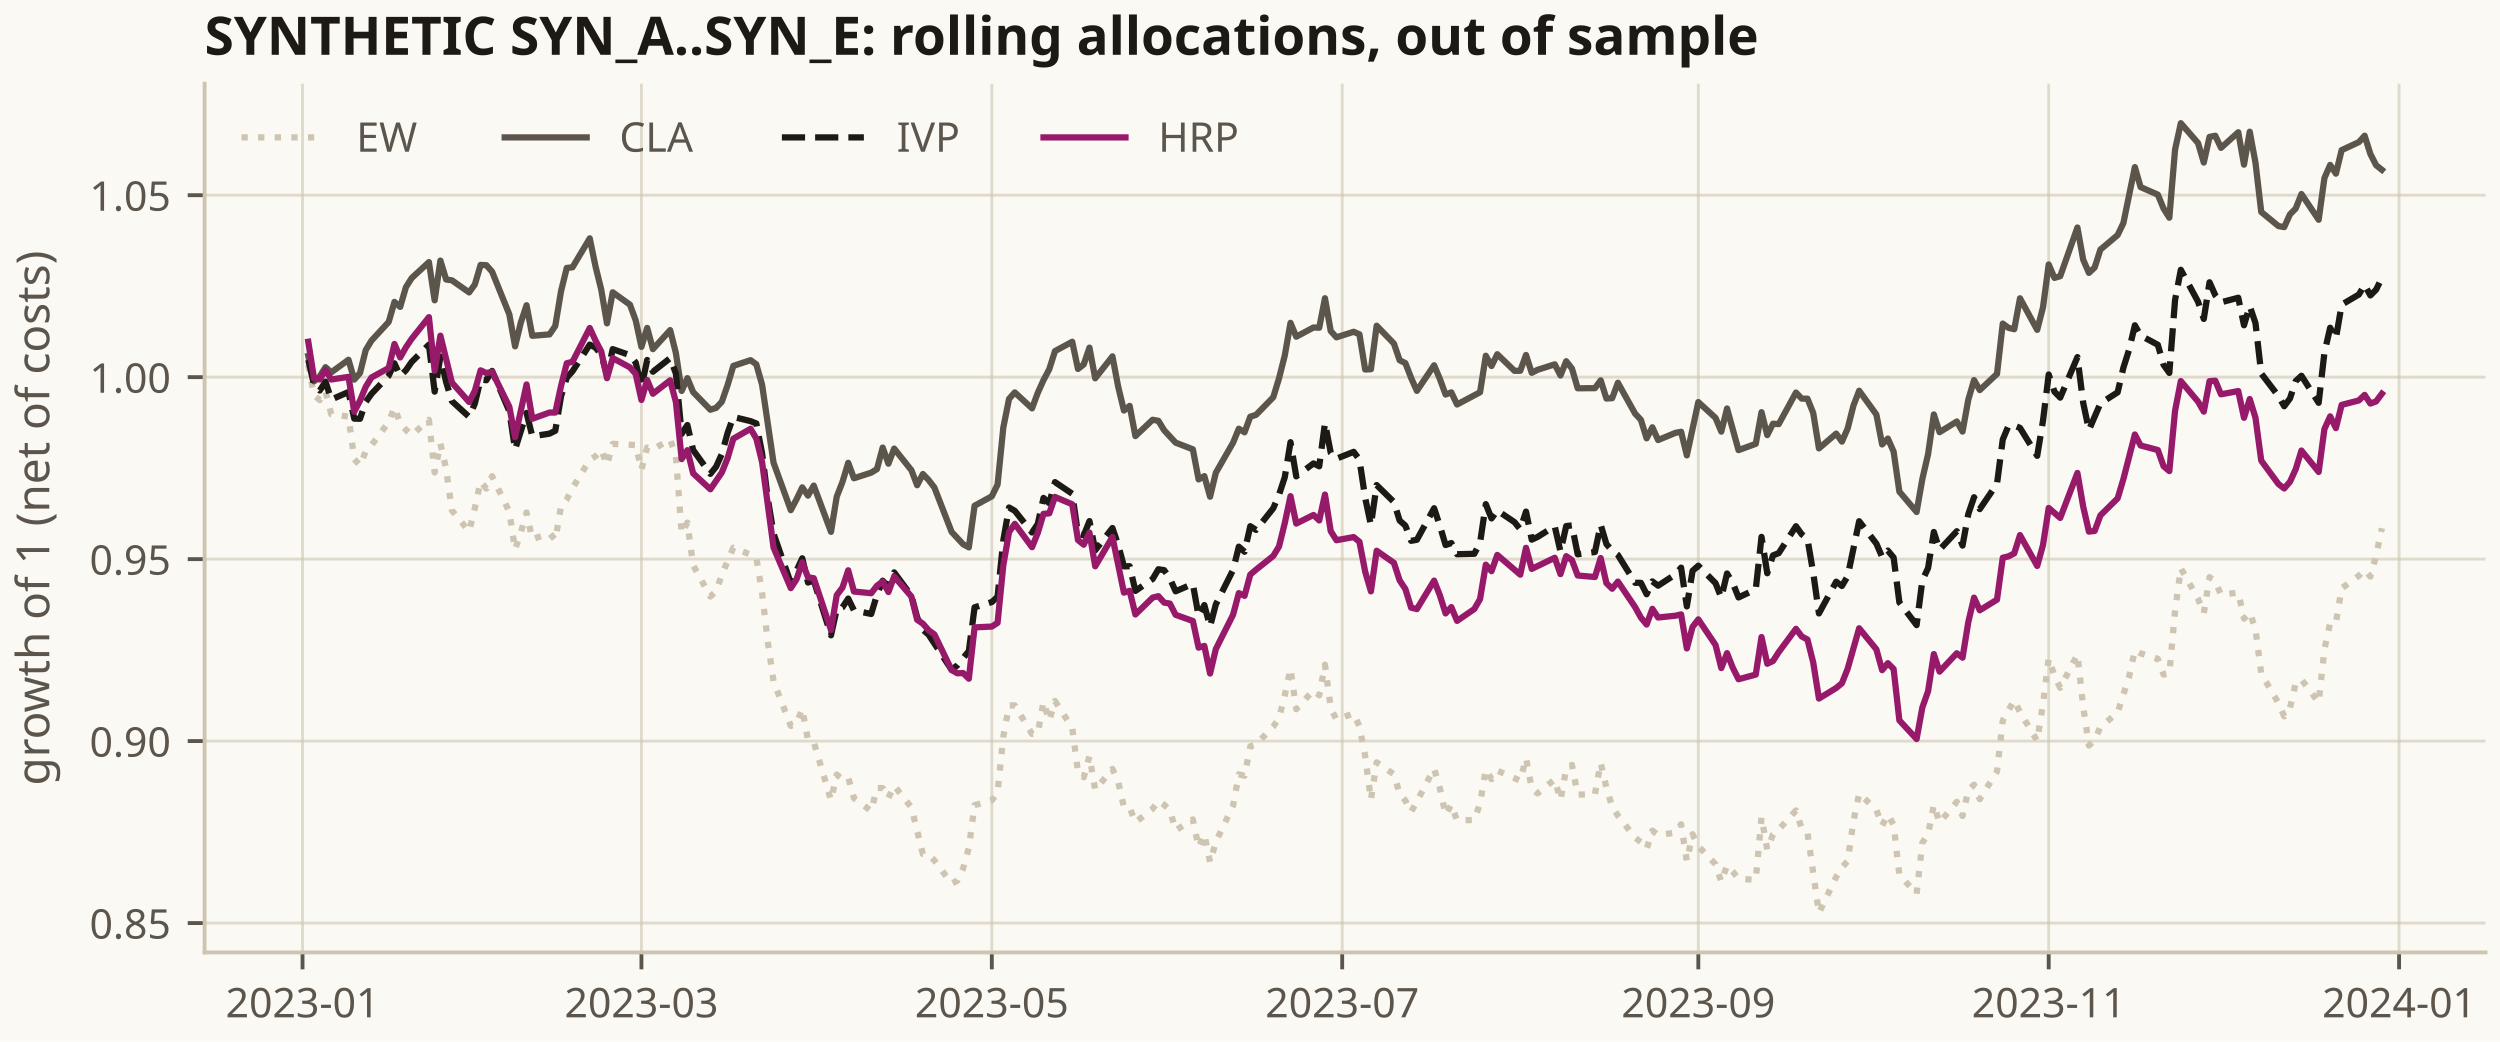
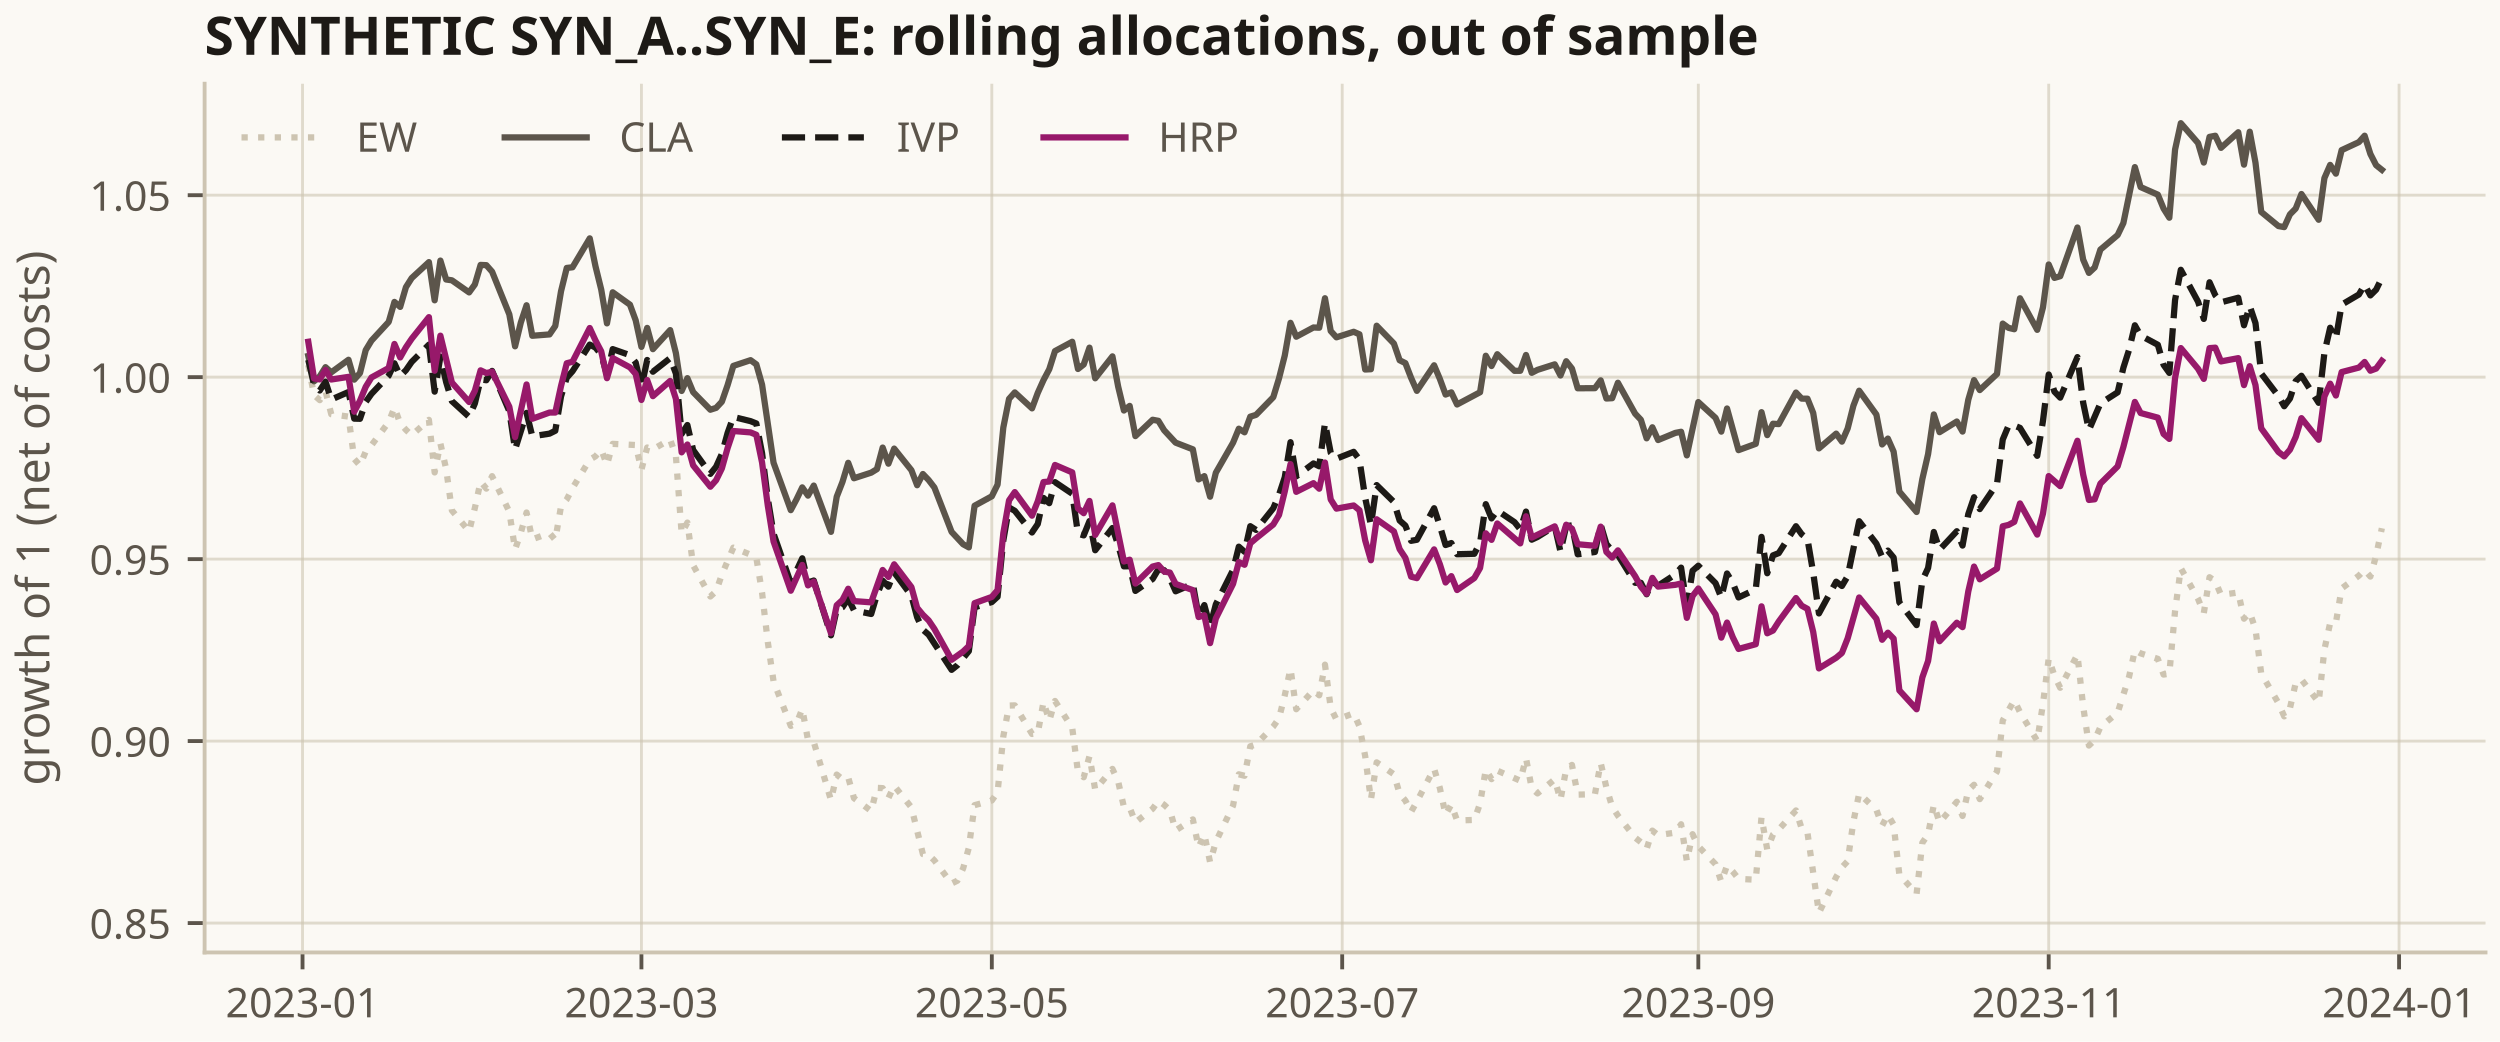
<svg xmlns="http://www.w3.org/2000/svg" xmlns:xlink="http://www.w3.org/1999/xlink" width="518.4pt" height="216pt" viewBox="0 0 518.4 216" version="1.1">
  <defs>
    <style type="text/css">*{stroke-linejoin: round; stroke-linecap: butt}</style>
  </defs>
  <g id="figure_1">
    <g id="patch_1">
      <path d="M 0 216  L 518.4 216  L 518.4 0  L 0 0  z " style="fill: #fbf9f4" />
    </g>
    <g id="axes_1">
      <g id="patch_2">
        <path d="M 42.427 197.5  L 515.4 197.5  L 515.4 17.359  L 42.427 17.359  z " style="fill: #fbf9f4" />
      </g>
      <g id="matplotlib.axis_1">
        <g id="xtick_1">
          <g id="line2d_1">
            <path d="M 62.734 197.5  L 62.734 17.359  " clip-path="url(#pe47662613d)" style="fill: none; stroke: #cdc4b1; stroke-opacity: 0.6; stroke-width: 0.6; stroke-linecap: square" />
          </g>
          <g id="line2d_2">
            <defs>
              <path id="m2e5a6feaff" d="M 0 0  L 0 3.5  " style="stroke: #5c554b; stroke-width: 0.8" />
            </defs>
            <g>
              <use xlink:href="#m2e5a6feaff" x="62.734" y="197.5" style="fill: #5c554b; stroke: #5c554b; stroke-width: 0.8" />
            </g>
          </g>
          <g id="text_1">
            <text style="font-size: 8.5px; font-family: 'IBM Plex Sans', system-ui, sans-serif; text-anchor: middle; fill: #5c554b" x="62.734" y="210.958" transform="rotate(-0 62.73447 210.9578)">2023-01</text>
          </g>
        </g>
        <g id="xtick_2">
          <g id="line2d_3">
            <path d="M 133.007 197.5  L 133.007 17.359  " clip-path="url(#pe47662613d)" style="fill: none; stroke: #cdc4b1; stroke-opacity: 0.6; stroke-width: 0.6; stroke-linecap: square" />
          </g>
          <g id="line2d_4">
            <g>
              <use xlink:href="#m2e5a6feaff" x="133.007" y="197.5" style="fill: #5c554b; stroke: #5c554b; stroke-width: 0.8" />
            </g>
          </g>
          <g id="text_2">
            <text style="font-size: 8.5px; font-family: 'IBM Plex Sans', system-ui, sans-serif; text-anchor: middle; fill: #5c554b" x="133.007" y="210.958" transform="rotate(-0 133.0075 210.9578)">2023-03</text>
          </g>
        </g>
        <g id="xtick_3">
          <g id="line2d_5">
            <path d="M 205.663 197.5  L 205.663 17.359  " clip-path="url(#pe47662613d)" style="fill: none; stroke: #cdc4b1; stroke-opacity: 0.6; stroke-width: 0.6; stroke-linecap: square" />
          </g>
          <g id="line2d_6">
            <g>
              <use xlink:href="#m2e5a6feaff" x="205.663" y="197.5" style="fill: #5c554b; stroke: #5c554b; stroke-width: 0.8" />
            </g>
          </g>
          <g id="text_3">
            <text style="font-size: 8.5px; font-family: 'IBM Plex Sans', system-ui, sans-serif; text-anchor: middle; fill: #5c554b" x="205.663" y="210.958" transform="rotate(-0 205.6626 210.9578)">2023-05</text>
          </g>
        </g>
        <g id="xtick_4">
          <g id="line2d_7">
            <path d="M 278.318 197.5  L 278.318 17.359  " clip-path="url(#pe47662613d)" style="fill: none; stroke: #cdc4b1; stroke-opacity: 0.6; stroke-width: 0.6; stroke-linecap: square" />
          </g>
          <g id="line2d_8">
            <g>
              <use xlink:href="#m2e5a6feaff" x="278.318" y="197.5" style="fill: #5c554b; stroke: #5c554b; stroke-width: 0.8" />
            </g>
          </g>
          <g id="text_4">
            <text style="font-size: 8.5px; font-family: 'IBM Plex Sans', system-ui, sans-serif; text-anchor: middle; fill: #5c554b" x="278.318" y="210.958" transform="rotate(-0 278.3177 210.9578)">2023-07</text>
          </g>
        </g>
        <g id="xtick_5">
          <g id="line2d_9">
            <path d="M 352.164 197.5  L 352.164 17.359  " clip-path="url(#pe47662613d)" style="fill: none; stroke: #cdc4b1; stroke-opacity: 0.6; stroke-width: 0.6; stroke-linecap: square" />
          </g>
          <g id="line2d_10">
            <g>
              <use xlink:href="#m2e5a6feaff" x="352.164" y="197.5" style="fill: #5c554b; stroke: #5c554b; stroke-width: 0.8" />
            </g>
          </g>
          <g id="text_5">
            <text style="font-size: 8.5px; font-family: 'IBM Plex Sans', system-ui, sans-serif; text-anchor: middle; fill: #5c554b" x="352.164" y="210.958" transform="rotate(-0 352.1639 210.9578)">2023-09</text>
          </g>
        </g>
        <g id="xtick_6">
          <g id="line2d_11">
            <path d="M 424.819 197.5  L 424.819 17.359  " clip-path="url(#pe47662613d)" style="fill: none; stroke: #cdc4b1; stroke-opacity: 0.6; stroke-width: 0.6; stroke-linecap: square" />
          </g>
          <g id="line2d_12">
            <g>
              <use xlink:href="#m2e5a6feaff" x="424.819" y="197.5" style="fill: #5c554b; stroke: #5c554b; stroke-width: 0.8" />
            </g>
          </g>
          <g id="text_6">
            <text style="font-size: 8.5px; font-family: 'IBM Plex Sans', system-ui, sans-serif; text-anchor: middle; fill: #5c554b" x="424.819" y="210.958" transform="rotate(-0 424.8191 210.9578)">2023-11</text>
          </g>
        </g>
        <g id="xtick_7">
          <g id="line2d_13">
            <path d="M 497.474 197.5  L 497.474 17.359  " clip-path="url(#pe47662613d)" style="fill: none; stroke: #cdc4b1; stroke-opacity: 0.6; stroke-width: 0.6; stroke-linecap: square" />
          </g>
          <g id="line2d_14">
            <g>
              <use xlink:href="#m2e5a6feaff" x="497.474" y="197.5" style="fill: #5c554b; stroke: #5c554b; stroke-width: 0.8" />
            </g>
          </g>
          <g id="text_7">
            <text style="font-size: 8.5px; font-family: 'IBM Plex Sans', system-ui, sans-serif; text-anchor: middle; fill: #5c554b" x="497.474" y="210.958" transform="rotate(-0 497.4742 210.9578)">2024-01</text>
          </g>
        </g>
      </g>
      <g id="matplotlib.axis_2">
        <g id="ytick_1">
          <g id="line2d_15">
            <path d="M 42.427 191.406  L 515.4 191.406  " clip-path="url(#pe47662613d)" style="fill: none; stroke: #cdc4b1; stroke-opacity: 0.6; stroke-width: 0.6; stroke-linecap: square" />
          </g>
          <g id="line2d_16">
            <defs>
              <path id="md8b674b3bc" d="M 0 0  L -3.5 0  " style="stroke: #5c554b; stroke-width: 0.8" />
            </defs>
            <g>
              <use xlink:href="#md8b674b3bc" x="42.427" y="191.406" style="fill: #5c554b; stroke: #5c554b; stroke-width: 0.8" />
            </g>
          </g>
          <g id="text_8">
            <text style="font-size: 8.5px; font-family: 'IBM Plex Sans', system-ui, sans-serif; text-anchor: end; fill: #5c554b" x="35.427" y="194.635" transform="rotate(-0 35.42676 194.6353)">0.85</text>
          </g>
        </g>
        <g id="ytick_2">
          <g id="line2d_17">
            <path d="M 42.427 153.673  L 515.4 153.673  " clip-path="url(#pe47662613d)" style="fill: none; stroke: #cdc4b1; stroke-opacity: 0.6; stroke-width: 0.6; stroke-linecap: square" />
          </g>
          <g id="line2d_18">
            <g>
              <use xlink:href="#md8b674b3bc" x="42.427" y="153.673" style="fill: #5c554b; stroke: #5c554b; stroke-width: 0.8" />
            </g>
          </g>
          <g id="text_9">
            <text style="font-size: 8.5px; font-family: 'IBM Plex Sans', system-ui, sans-serif; text-anchor: end; fill: #5c554b" x="35.427" y="156.902" transform="rotate(-0 35.42676 156.9016)">0.90</text>
          </g>
        </g>
        <g id="ytick_3">
          <g id="line2d_19">
            <path d="M 42.427 115.939  L 515.4 115.939  " clip-path="url(#pe47662613d)" style="fill: none; stroke: #cdc4b1; stroke-opacity: 0.6; stroke-width: 0.6; stroke-linecap: square" />
          </g>
          <g id="line2d_20">
            <g>
              <use xlink:href="#md8b674b3bc" x="42.427" y="115.939" style="fill: #5c554b; stroke: #5c554b; stroke-width: 0.8" />
            </g>
          </g>
          <g id="text_10">
            <text style="font-size: 8.5px; font-family: 'IBM Plex Sans', system-ui, sans-serif; text-anchor: end; fill: #5c554b" x="35.427" y="119.168" transform="rotate(-0 35.42676 119.1678)">0.95</text>
          </g>
        </g>
        <g id="ytick_4">
          <g id="line2d_21">
            <path d="M 42.427 78.205  L 515.4 78.205  " clip-path="url(#pe47662613d)" style="fill: none; stroke: #cdc4b1; stroke-opacity: 0.6; stroke-width: 0.6; stroke-linecap: square" />
          </g>
          <g id="line2d_22">
            <g>
              <use xlink:href="#md8b674b3bc" x="42.427" y="78.205" style="fill: #5c554b; stroke: #5c554b; stroke-width: 0.8" />
            </g>
          </g>
          <g id="text_11">
            <text style="font-size: 8.5px; font-family: 'IBM Plex Sans', system-ui, sans-serif; text-anchor: end; fill: #5c554b" x="35.427" y="81.434" transform="rotate(-0 35.42676 81.43397)">1.00</text>
          </g>
        </g>
        <g id="ytick_5">
          <g id="line2d_23">
            <path d="M 42.427 40.471  L 515.4 40.471  " clip-path="url(#pe47662613d)" style="fill: none; stroke: #cdc4b1; stroke-opacity: 0.6; stroke-width: 0.6; stroke-linecap: square" />
          </g>
          <g id="line2d_24">
            <g>
              <use xlink:href="#md8b674b3bc" x="42.427" y="40.471" style="fill: #5c554b; stroke: #5c554b; stroke-width: 0.8" />
            </g>
          </g>
          <g id="text_12">
            <text style="font-size: 8.5px; font-family: 'IBM Plex Sans', system-ui, sans-serif; text-anchor: end; fill: #5c554b" x="35.427" y="43.7" transform="rotate(-0 35.42676 43.70018)">1.05</text>
          </g>
        </g>
        <g id="text_13">
          <text style="font-size: 9.5px; font-family: 'IBM Plex Sans', system-ui, sans-serif; text-anchor: middle; fill: #5c554b" x="10.219" y="107.429" transform="rotate(-90 10.21876 107.4291)">growth of 1 (net of costs)</text>
        </g>
      </g>
      <g id="line2d_25">
        <path d="M 63.926 75.695  L 65.117 81.916  L 66.308 82.972  L 67.499 81.125  L 68.69 85.891  L 72.263 86.386  L 73.454 95.165  L 74.645 96.534  L 75.836 93.606  L 77.027 92.327  L 80.6 87.527  L 81.792 84.475  L 82.983 87.785  L 84.174 89.13  L 85.365 90.249  L 88.938 87.062  L 90.129 97.966  L 91.32 91.973  L 92.511 97.229  L 93.702 105.842  L 97.275 110.188  L 98.466 105.336  L 99.658 99.851  L 100.849 101.318  L 102.04 98.737  L 105.613 106.105  L 106.804 113.948  L 107.995 110.464  L 109.186 106.272  L 110.377 111.823  L 113.95 110.546  L 115.141 111.962  L 116.333 104.984  L 117.524 103.551  L 118.715 101.214  L 122.288 95.317  L 123.479 94.617  L 124.67 93.239  L 125.861 96.392  L 127.052 92.039  L 131.816 92.282  L 133.007 97.401  L 134.199 92.799  L 135.39 93.18  L 138.963 91.122  L 140.154 94.574  L 141.345 110.59  L 142.536 108.364  L 143.727 117.214  L 147.3 123.689  L 148.491 122.607  L 149.682 119.144  L 152.065 113.564  L 155.638 115.019  L 156.829 115.642  L 158.02 122.878  L 159.211 133.129  L 160.402 141.286  L 163.975 150.518  L 165.166 150.021  L 166.357 146.976  L 167.548 153.472  L 168.739 153.852  L 172.313 165.922  L 173.504 160.617  L 174.695 161.586  L 175.886 161.204  L 177.077 165.502  L 180.65 168.176  L 181.841 163.371  L 183.032 163.427  L 184.223 165.484  L 185.414 162.922  L 188.988 167.417  L 191.37 177.103  L 192.561 177.257  L 193.752 178.423  L 197.325 183.211  L 198.516 182.623  L 199.707 180.095  L 200.898 175.786  L 202.089 166.958  L 205.663 165.986  L 206.854 164.28  L 208.045 152.715  L 209.236 146.306  L 210.427 146.267  L 214 152.196  L 215.191 152.047  L 216.382 145.528  L 217.573 149.455  L 218.764 145.356  L 222.338 150.944  L 223.529 160.103  L 224.72 161.166  L 225.911 156.799  L 227.102 163.768  L 230.675 159.441  L 231.866 162.062  L 233.057 167.367  L 234.248 167.456  L 235.439 170.526  L 239.012 167.709  L 240.204 166.05  L 241.395 166.881  L 242.586 167.991  L 243.777 172.196  L 247.35 169.914  L 248.541 175.7  L 249.732 172.977  L 250.923 178.799  L 252.114 174.563  L 255.687 167.052  L 256.879 160.563  L 258.07 160.863  L 259.261 154.754  L 260.452 154.372  L 264.025 150.646  L 265.216 148.94  L 266.407 144.189  L 267.598 138.645  L 268.789 147.058  L 272.362 143.126  L 273.553 144.17  L 274.745 137.823  L 275.936 146.778  L 277.127 149.221  L 280.7 147.918  L 281.891 150.611  L 283.082 156.776  L 284.273 165.827  L 285.464 158.084  L 289.037 160.552  L 290.228 164.573  L 291.419 166.011  L 292.611 168.349  L 293.802 166.208  L 297.375 159.387  L 298.566 163.394  L 299.757 168.953  L 300.948 166.821  L 302.139 170.134  L 305.712 170.021  L 306.903 166.608  L 308.094 159.563  L 309.285 161.559  L 310.477 159.797  L 315.241 161.888  L 316.432 157.204  L 317.623 163.498  L 318.814 164.52  L 322.387 161.602  L 323.578 165.884  L 324.769 159.45  L 325.96 158.617  L 327.152 164.774  L 330.725 164.681  L 331.916 158.185  L 333.107 163.323  L 334.298 167.3  L 335.489 169.128  L 339.062 173.694  L 340.253 174.634  L 341.444 176.037  L 342.635 172.239  L 343.826 173.173  L 347.4 172.653  L 348.591 170.921  L 349.782 178.543  L 350.973 172.982  L 352.164 175.477  L 355.737 179.209  L 356.928 182.858  L 358.119 179.465  L 359.31 180.73  L 360.501 182.238  L 364.075 182.423  L 365.266 169.456  L 366.457 176.182  L 367.648 173.051  L 368.839 172.005  L 372.412 168.056  L 373.603 171.83  L 374.794 172.663  L 377.176 189.312  L 380.75 181.841  L 381.941 179.851  L 383.132 178.566  L 384.323 170.356  L 385.514 164.546  L 389.087 167.925  L 390.278 171.211  L 391.469 168.951  L 392.66 171.011  L 393.851 181.384  L 397.425 185.347  L 398.616 174.749  L 399.807 173.03  L 400.998 166.883  L 402.189 170.57  L 405.762 166.255  L 406.953 169.191  L 408.144 163.857  L 409.335 162.731  L 410.526 165.705  L 414.099 159.959  L 415.291 149.388  L 417.673 145.199  L 418.864 147.678  L 422.437 153.637  L 423.628 145.96  L 424.819 136.54  L 426.01 140.132  L 427.201 142.61  L 430.774 135.722  L 431.965 146.457  L 433.157 154.594  L 434.348 153.459  L 435.539 150.741  L 439.112 147.785  L 441.494 140.292  L 442.685 134.829  L 443.876 135.478  L 447.449 136.62  L 448.64 139.879  L 449.831 139.69  L 451.023 126.678  L 452.214 117.819  L 455.787 124.176  L 456.978 127.151  L 458.169 119.695  L 459.36 120.526  L 460.551 123.368  L 464.124 122.853  L 465.315 128.286  L 466.506 126.991  L 467.697 130.471  L 468.889 139.671  L 472.462 145.803  L 473.653 148.541  L 474.844 146.843  L 476.035 141.644  L 477.226 140.894  L 480.799 145.649  L 481.99 134.668  L 483.181 129.185  L 484.372 129.135  L 485.564 122.015  L 489.137 119.37  L 490.328 118.161  L 491.519 119.554  L 492.71 115.222  L 493.901 109.534  L 493.901 109.534  " clip-path="url(#pe47662613d)" style="fill: none; stroke-dasharray: 1.3,2.145; stroke-dashoffset: 0; stroke: #cdc4b1; stroke-width: 1.3" />
      </g>
      <g id="line2d_26">
        <path d="M 63.926 73.813  L 65.117 79.067  L 66.308 78.031  L 67.499 76.142  L 68.69 77.211  L 72.263 74.604  L 73.454 78.715  L 74.645 77.368  L 75.836 72.599  L 77.027 70.634  L 80.6 66.754  L 81.792 62.61  L 82.983 63.635  L 84.174 59.545  L 85.365 57.663  L 88.938 54.356  L 90.129 62.27  L 91.32 54.039  L 92.511 57.957  L 93.702 58.122  L 97.275 60.631  L 98.466 58.985  L 99.658 54.934  L 100.849 54.986  L 102.04 56.338  L 105.613 65.191  L 106.804 71.812  L 107.995 66.887  L 109.186 63.302  L 110.377 69.625  L 113.95 69.343  L 115.141 67.595  L 116.333 60.397  L 117.524 55.559  L 118.715 55.424  L 122.288 49.429  L 123.479 55.211  L 124.67 60.048  L 125.861 67.054  L 127.052 60.612  L 130.625 63.177  L 131.816 66.423  L 133.007 71.923  L 134.199 68.001  L 135.39 72.395  L 138.963 68.452  L 140.154 73.224  L 141.345 81.064  L 142.536 78.42  L 143.727 81.301  L 147.3 84.96  L 148.491 84.579  L 149.682 83.301  L 150.873 79.867  L 152.065 75.87  L 155.638 74.684  L 156.829 75.55  L 158.02 79.752  L 160.402 95.95  L 163.975 105.779  L 165.166 103.541  L 166.357 101.065  L 167.548 102.769  L 168.739 100.692  L 172.313 110.282  L 173.504 102.993  L 174.695 99.932  L 175.886 95.972  L 177.077 99.17  L 180.65 98.008  L 181.841 97.276  L 183.032 92.811  L 184.223 96.145  L 185.414 93.024  L 188.988 97.499  L 190.179 100.613  L 191.37 98.294  L 192.561 99.539  L 193.752 101.087  L 197.325 110.293  L 199.707 112.852  L 200.898 113.502  L 202.089 104.867  L 205.663 102.911  L 206.854 100.496  L 208.045 88.663  L 209.236 82.709  L 210.427 81.373  L 214 84.677  L 215.191 81.464  L 216.382 78.819  L 217.573 76.564  L 218.764 72.798  L 222.338 70.87  L 223.529 76.51  L 224.72 75.575  L 225.911 72.094  L 227.102 78.442  L 230.675 73.9  L 231.866 80.182  L 233.057 85.124  L 234.248 84.17  L 235.439 90.427  L 239.012 87.04  L 240.204 87.264  L 241.395 89.219  L 243.777 91.787  L 247.35 93.171  L 248.541 99.406  L 249.732 98.733  L 250.923 102.993  L 252.114 98.03  L 255.687 91.797  L 256.879 88.899  L 258.07 89.639  L 259.261 86.398  L 260.452 86.029  L 264.025 82.363  L 265.216 78.45  L 266.407 73.73  L 267.598 66.947  L 268.789 69.821  L 272.362 67.906  L 273.553 67.956  L 274.745 61.846  L 275.936 68.633  L 277.127 69.946  L 280.7 68.799  L 281.891 69.32  L 283.082 76.622  L 284.273 76.562  L 285.464 67.545  L 289.037 71.234  L 290.228 74.702  L 291.419 75.298  L 292.611 78.369  L 293.802 81.047  L 297.375 75.747  L 298.566 78.564  L 299.757 81.812  L 300.948 81.364  L 302.139 83.874  L 306.903 81.336  L 308.094 73.769  L 309.285 75.893  L 310.477 73.454  L 314.05 76.898  L 315.241 76.883  L 316.432 73.613  L 317.623 77.306  L 318.814 76.693  L 322.387 75.551  L 323.578 77.856  L 324.769 74.907  L 325.96 76.421  L 327.152 80.514  L 330.725 80.49  L 331.916 78.869  L 333.107 82.635  L 334.298 82.568  L 335.489 79.367  L 339.062 85.782  L 340.253 87.046  L 341.444 90.889  L 342.635 88.605  L 343.826 91.244  L 347.4 89.766  L 348.591 89.533  L 349.782 94.426  L 352.164 83.379  L 355.737 86.656  L 356.928 89.498  L 358.119 84.71  L 360.501 93.338  L 364.075 92.033  L 365.266 85.471  L 366.457 90.223  L 367.648 87.865  L 368.839 87.938  L 372.412 81.401  L 373.603 82.658  L 374.794 82.671  L 375.985 85.626  L 377.176 92.977  L 380.75 89.917  L 381.941 91.574  L 383.132 88.847  L 384.323 84.124  L 385.514 81.021  L 389.087 85.963  L 390.278 92.162  L 391.469 90.948  L 392.66 93.643  L 393.851 101.941  L 397.425 106.161  L 398.616 99.339  L 399.807 94.173  L 400.998 85.941  L 402.189 89.614  L 405.762 87.407  L 406.953 89.487  L 408.144 82.897  L 409.335 78.823  L 410.526 80.882  L 414.099 77.536  L 415.291 67.104  L 416.482 67.983  L 417.673 68.266  L 418.864 61.854  L 422.437 68.395  L 423.628 63.755  L 424.819 54.846  L 426.01 57.623  L 427.201 57.276  L 430.774 47.178  L 431.965 53.836  L 433.157 56.585  L 434.348 55.468  L 435.539 51.759  L 439.112 48.741  L 440.303 46.258  L 442.685 34.656  L 443.876 38.793  L 447.449 40.364  L 448.64 43.246  L 449.831 45.143  L 451.023 31.006  L 452.214 25.547  L 455.787 29.663  L 456.978 33.704  L 458.169 28.383  L 459.36 28.148  L 460.551 30.655  L 464.124 27.425  L 465.315 34.139  L 466.506 27.313  L 467.697 33.745  L 468.889 43.943  L 472.462 46.88  L 473.653 47.092  L 474.844 44.452  L 476.035 43.245  L 477.226 40.235  L 480.799 45.567  L 481.99 36.928  L 483.181 34.197  L 484.372 36.007  L 485.564 31.129  L 489.137 29.47  L 490.328 28.144  L 491.519 31.922  L 492.71 34.254  L 493.901 35.21  L 493.901 35.21  " clip-path="url(#pe47662613d)" style="fill: none; stroke: #5c554b; stroke-width: 1.3; stroke-linecap: square" />
      </g>
      <g id="line2d_27">
        <path d="M 63.926 74.625  L 65.117 79.777  L 66.308 80.973  L 67.499 79.138  L 68.69 82.85  L 72.263 81.289  L 73.454 86.809  L 74.645 86.84  L 75.836 83.347  L 77.027 81.675  L 80.6 77.896  L 81.792 75.342  L 82.983 77.967  L 84.174 76.767  L 85.365 75.047  L 88.938 71.473  L 90.129 81.208  L 91.32 73.962  L 92.511 79.228  L 93.702 83.176  L 97.275 86.445  L 98.466 83.669  L 99.658 78.676  L 100.849 78.846  L 102.04 76.918  L 105.613 85.274  L 106.804 93.216  L 109.186 85.622  L 110.377 90.478  L 113.95 89.919  L 115.141 89.326  L 116.333 82.196  L 117.524 78.321  L 118.715 76.982  L 122.288 71.457  L 123.479 72.076  L 124.67 73.518  L 125.861 77.721  L 127.052 72.395  L 130.625 73.647  L 131.816 75.178  L 133.007 80.309  L 134.199 74.651  L 135.39 77.077  L 138.963 74.267  L 140.154 77.463  L 141.345 89.971  L 142.536 88.135  L 143.727 93.312  L 147.3 98.261  L 148.491 96.785  L 149.682 94.131  L 150.873 89.778  L 152.065 86.453  L 155.638 87.33  L 156.829 87.806  L 158.02 93.965  L 159.211 103.407  L 160.402 110.657  L 163.975 120.895  L 166.357 115.774  L 167.548 120.794  L 168.739 120.381  L 172.313 131.736  L 173.504 126.361  L 174.695 125.911  L 175.886 124.126  L 177.077 126.563  L 180.65 127.316  L 181.841 123.341  L 183.032 120.416  L 184.223 121.644  L 185.414 118.695  L 188.988 123.521  L 190.179 128  L 191.37 130.576  L 192.561 131.62  L 197.325 138.896  L 198.516 137.95  L 200.898 135.01  L 202.089 125.933  L 205.663 124.842  L 206.854 123.746  L 208.045 112.071  L 209.236 105.236  L 210.427 105.921  L 214 110.413  L 215.191 108.656  L 216.382 103.254  L 217.573 104.331  L 218.764 99.974  L 222.338 102.378  L 223.529 110.662  L 224.72 111.017  L 225.911 108.06  L 227.102 114.096  L 230.675 109.49  L 231.866 112.99  L 233.057 117.444  L 234.248 117.411  L 235.439 122.53  L 239.012 120.059  L 240.204 118.041  L 241.395 118.227  L 242.586 119.934  L 243.777 122.612  L 247.35 121.07  L 248.541 127.751  L 249.732 125.475  L 250.923 129.897  L 252.114 125.322  L 255.687 118.193  L 256.879 113.36  L 258.07 114.411  L 259.261 109.113  L 260.452 109.881  L 264.025 105.393  L 265.216 102.592  L 266.407 98.968  L 267.598 91.696  L 268.789 98.774  L 272.362 96.096  L 273.553 96.686  L 274.745 87.727  L 275.936 93.874  L 277.127 95.112  L 280.7 93.694  L 281.891 95.307  L 283.082 103.24  L 284.273 108.89  L 285.464 100.589  L 289.037 104.092  L 290.228 107.93  L 291.419 108.994  L 292.611 112.144  L 293.802 111.929  L 297.375 105.389  L 298.566 109.02  L 299.757 113.016  L 300.948 112.613  L 302.139 114.924  L 305.712 114.833  L 306.903 112.553  L 308.094 104.546  L 309.285 107.497  L 310.477 105.861  L 314.05 108.271  L 315.241 109.757  L 316.432 106.087  L 317.623 111.903  L 318.814 111.349  L 322.387 109.119  L 323.578 114.369  L 324.769 109.09  L 325.96 108.948  L 327.152 114.937  L 330.725 114.462  L 331.916 108.81  L 333.107 112.817  L 334.298 114.182  L 335.489 115.079  L 339.062 120.843  L 340.253 120.857  L 341.444 123.22  L 342.635 120.563  L 343.826 121.449  L 347.4 119.116  L 348.591 117.707  L 349.782 125.746  L 350.973 118.356  L 352.164 117.308  L 355.737 120.929  L 356.928 123.921  L 358.119 118.921  L 359.31 120.878  L 360.501 123.885  L 364.075 122.199  L 365.266 111.33  L 366.457 118.866  L 367.648 115.165  L 368.839 114.696  L 372.412 109.118  L 373.603 110.786  L 374.794 111.75  L 375.985 118.756  L 377.176 127.199  L 380.75 120.624  L 381.941 121.506  L 383.132 119.487  L 385.514 108.081  L 389.087 112.732  L 390.278 115.501  L 391.469 114.174  L 392.66 115.61  L 393.851 124.897  L 397.425 129.619  L 398.616 120.364  L 399.807 117.777  L 400.998 110.313  L 402.189 113.989  L 405.762 110.158  L 406.953 113.124  L 408.144 106.598  L 409.335 103.108  L 410.526 105.564  L 414.099 100.324  L 415.291 91.145  L 416.482 88.286  L 417.673 88.238  L 418.864 88.726  L 422.437 94.515  L 423.628 87.277  L 424.819 77.658  L 426.01 81.216  L 427.201 82.453  L 430.774 74.053  L 431.965 83.504  L 433.157 89.173  L 435.539 83.65  L 439.112 81.354  L 440.303 76.256  L 441.494 72.502  L 442.685 67.454  L 443.876 69.583  L 447.449 71.493  L 448.64 75.653  L 449.831 77.325  L 451.023 62.192  L 452.214 55.947  L 455.787 62.555  L 456.978 66.129  L 458.169 58.535  L 459.36 61.218  L 460.551 62.689  L 464.124 61.741  L 465.315 67.444  L 466.506 63.468  L 467.697 67.003  L 468.889 77.449  L 472.462 82.145  L 473.653 84.235  L 474.844 82.64  L 476.035 79.017  L 477.226 77.92  L 480.799 83.524  L 481.99 73.155  L 483.181 67.962  L 484.372 70.191  L 485.564 63.18  L 489.137 61.071  L 490.328 59.054  L 491.519 61.255  L 492.71 60.068  L 493.901 57.634  L 493.901 57.634  " clip-path="url(#pe47662613d)" style="fill: none; stroke-dasharray: 4.81,2.08; stroke-dashoffset: 0; stroke: #1d1a16; stroke-width: 1.3" />
      </g>
      <g id="line2d_28">
-         <path d="M 63.926 70.868  L 65.117 78.494  L 66.308 78.674  L 67.499 76.721  L 68.69 78.696  L 72.263 78.146  L 73.454 85.369  L 74.645 83.092  L 75.836 80.204  L 77.027 78.272  L 80.6 76.314  L 81.792 71.33  L 82.983 74.121  L 84.174 72.013  L 85.365 70.25  L 88.938 65.767  L 90.129 76.863  L 91.32 69.61  L 93.702 79.325  L 97.275 83.359  L 98.466 81.023  L 99.658 76.795  L 100.849 77.356  L 102.04 77.087  L 105.613 84.341  L 106.804 90.633  L 109.186 79.726  L 110.377 86.834  L 113.95 85.542  L 115.141 85.541  L 116.333 80.055  L 117.524 75.321  L 118.715 75.015  L 122.288 68.017  L 123.479 70.595  L 124.67 72.855  L 125.861 78.417  L 127.052 74.256  L 130.625 76.177  L 131.816 77.545  L 133.007 82.928  L 134.199 78.811  L 135.39 81.646  L 138.963 78.862  L 140.154 83.358  L 141.345 95.193  L 142.536 93.352  L 143.727 98.153  L 147.3 101.454  L 149.682 97.958  L 150.873 95.008  L 152.065 90.971  L 155.638 88.916  L 156.829 90.939  L 158.02 95.797  L 160.402 113.529  L 163.975 121.951  L 165.166 120.127  L 166.357 116.62  L 167.548 119.709  L 168.739 119.898  L 172.313 130.624  L 173.504 123.416  L 174.695 121.833  L 175.886 118.263  L 177.077 122.66  L 180.65 123.006  L 181.841 121.47  L 183.032 120.563  L 184.223 122.763  L 185.414 119.545  L 188.988 123.699  L 190.179 128.514  L 191.37 129.324  L 192.561 130.696  L 193.752 131.545  L 197.325 138.939  L 198.516 139.612  L 199.707 139.567  L 200.898 140.73  L 202.089 130.091  L 205.663 129.925  L 206.854 129.153  L 208.045 117.23  L 209.236 110.321  L 210.427 108.623  L 214 113.463  L 215.191 110.507  L 216.382 106.556  L 217.573 106.446  L 218.764 103.046  L 222.338 104.57  L 223.529 111.977  L 224.72 112.948  L 225.911 110.441  L 227.102 117.425  L 230.675 111.354  L 233.057 122.885  L 234.248 122.517  L 235.439 127.415  L 239.012 123.918  L 240.204 123.62  L 241.395 124.952  L 242.586 125.158  L 243.777 127.491  L 247.35 128.762  L 248.541 134.296  L 249.732 133.934  L 250.923 139.655  L 252.114 134.585  L 255.687 127.477  L 256.879 122.995  L 258.07 123.549  L 259.261 119.139  L 260.452 118.127  L 264.025 115.281  L 265.216 113.321  L 266.407 108.492  L 267.598 102.888  L 268.789 108.565  L 272.362 106.784  L 273.553 107.919  L 274.745 102.551  L 275.936 110.139  L 277.127 112.017  L 280.7 111.369  L 281.891 112.345  L 283.082 118.54  L 284.273 122.623  L 285.464 114.208  L 289.037 116.702  L 290.228 120.348  L 291.419 122.141  L 292.611 126.005  L 293.802 126.298  L 297.375 120.399  L 298.566 123.438  L 299.757 127.194  L 300.948 125.893  L 302.139 128.742  L 305.712 126.287  L 306.903 124.223  L 308.094 117.095  L 309.285 118.433  L 310.477 115.073  L 315.241 119.16  L 316.432 113.599  L 317.623 117.968  L 322.387 115.66  L 323.578 119.047  L 324.769 115.329  L 325.96 116.148  L 327.152 119.334  L 330.725 119.649  L 331.916 115.726  L 333.107 120.922  L 334.298 122.077  L 335.489 120.6  L 339.062 125.898  L 340.253 128.057  L 341.444 129.502  L 342.635 126.253  L 343.826 128.045  L 347.4 127.678  L 348.591 127.399  L 349.782 134.456  L 350.973 129.979  L 352.164 128.437  L 355.737 133.747  L 356.928 138.527  L 358.119 135.435  L 359.31 138.459  L 360.501 140.848  L 364.075 139.88  L 365.266 132.101  L 366.457 137.633  L 367.648 137.069  L 368.839 135.217  L 372.412 130.393  L 373.603 131.974  L 374.794 132.615  L 375.985 137.359  L 377.176 144.85  L 380.75 142.661  L 381.941 141.67  L 383.132 138.665  L 385.514 130.277  L 389.087 134.652  L 390.278 138.961  L 391.469 137.515  L 392.66 138.731  L 393.851 149.368  L 397.425 153.244  L 398.616 146.702  L 399.807 143.322  L 400.998 135.634  L 402.189 139.262  L 405.762 135.462  L 406.953 136.368  L 408.144 129.026  L 409.335 123.93  L 410.526 126.543  L 414.099 124.342  L 415.291 115.646  L 416.482 115.369  L 417.673 114.742  L 418.864 110.957  L 422.437 117.35  L 423.628 113.05  L 424.819 105.332  L 427.201 107.393  L 430.774 98.073  L 431.965 105.026  L 433.157 110.233  L 434.348 110.098  L 435.539 106.868  L 439.112 103.34  L 440.303 99.35  L 442.685 90.098  L 443.876 92.373  L 447.449 93.321  L 448.64 96.678  L 449.831 97.689  L 451.023 85.166  L 452.214 79.028  L 455.787 83.282  L 456.978 85.353  L 458.169 79.034  L 459.36 78.944  L 460.551 81.765  L 464.124 81.093  L 465.315 86.632  L 466.506 82.749  L 467.697 86.632  L 468.889 95.509  L 472.462 100.374  L 473.653 101.285  L 474.844 99.909  L 476.035 97.296  L 477.226 93.429  L 480.799 97.86  L 481.99 88.965  L 483.181 86.343  L 484.372 88.77  L 485.564 83.956  L 489.137 83.034  L 490.328 81.886  L 491.519 83.679  L 492.71 83.238  L 493.901 81.642  L 493.901 81.642  " clip-path="url(#pe47662613d)" style="fill: none; stroke: #97196a; stroke-width: 1.3; stroke-linecap: square" />
+         <path d="M 63.926 70.868  L 65.117 78.494  L 66.308 78.674  L 67.499 76.721  L 68.69 78.696  L 72.263 78.146  L 73.454 85.369  L 74.645 83.092  L 75.836 80.204  L 77.027 78.272  L 80.6 76.314  L 81.792 71.33  L 82.983 74.121  L 84.174 72.013  L 85.365 70.25  L 88.938 65.767  L 90.129 76.863  L 91.32 69.61  L 93.702 79.325  L 97.275 83.359  L 98.466 81.023  L 99.658 76.795  L 100.849 77.356  L 102.04 77.087  L 105.613 84.341  L 106.804 90.633  L 109.186 79.726  L 110.377 86.834  L 113.95 85.542  L 115.141 85.541  L 116.333 80.055  L 117.524 75.321  L 118.715 75.015  L 122.288 68.017  L 123.479 70.595  L 124.67 72.855  L 125.861 78.417  L 127.052 74.256  L 130.625 76.177  L 131.816 77.545  L 133.007 82.928  L 134.199 78.811  L 135.39 82.141  L 138.963 78.993  L 140.154 82.701  L 141.345 93.794  L 142.536 92.18  L 143.727 96.496  L 147.3 100.924  L 148.491 99.578  L 149.682 97.14  L 150.873 92.917  L 152.065 89.371  L 155.638 89.664  L 156.829 90.158  L 158.02 95.9  L 159.211 104.848  L 160.402 112.288  L 163.975 122.487  L 166.357 117.149  L 167.548 121.384  L 168.739 120.616  L 172.313 131.311  L 173.504 125.504  L 174.695 124.409  L 175.886 122.083  L 177.077 124.64  L 180.65 124.904  L 183.032 118.197  L 184.223 119.63  L 185.414 117.02  L 188.988 121.737  L 190.179 126.037  L 191.37 127.479  L 192.561 128.643  L 193.752 130.411  L 197.325 136.812  L 199.707 135.104  L 200.898 133.967  L 202.089 125.069  L 205.663 123.777  L 206.854 122.369  L 208.045 110.577  L 209.236 103.756  L 210.427 102.043  L 214 106.927  L 215.191 103.944  L 216.382 99.957  L 217.573 99.846  L 218.764 96.416  L 222.338 97.953  L 223.529 105.428  L 224.72 106.408  L 225.911 103.877  L 227.102 110.925  L 230.675 104.799  L 233.057 116.434  L 234.248 116.063  L 235.439 121.005  L 239.012 117.477  L 240.204 117.177  L 241.395 118.52  L 242.586 118.728  L 243.777 121.082  L 247.35 122.365  L 248.541 127.949  L 249.732 127.584  L 250.923 133.357  L 252.114 128.24  L 255.687 121.069  L 256.879 116.545  L 258.07 117.105  L 259.261 112.654  L 260.452 111.633  L 264.025 108.761  L 265.216 106.784  L 266.407 101.911  L 267.598 96.256  L 268.789 101.984  L 272.362 100.187  L 273.553 101.333  L 274.745 95.916  L 275.936 103.573  L 277.127 105.468  L 280.7 104.814  L 281.891 105.798  L 283.082 112.05  L 284.273 116.17  L 285.464 107.678  L 289.037 110.195  L 290.228 113.875  L 291.419 115.684  L 292.611 119.582  L 293.802 119.879  L 297.375 113.926  L 298.566 116.993  L 299.757 120.783  L 300.948 119.47  L 302.139 122.345  L 305.712 119.867  L 306.903 117.784  L 308.094 110.592  L 309.285 111.942  L 310.477 108.552  L 315.241 112.676  L 316.432 107.064  L 317.623 111.473  L 322.387 109.144  L 323.578 112.562  L 324.769 108.81  L 325.96 109.637  L 327.152 112.851  L 330.725 113.169  L 331.916 109.211  L 333.107 114.454  L 334.298 115.619  L 335.489 114.129  L 339.062 119.475  L 340.253 121.653  L 341.444 123.112  L 342.635 119.833  L 343.826 121.641  L 347.4 121.27  L 348.591 120.99  L 349.782 128.111  L 350.973 123.592  L 352.164 122.037  L 355.737 127.395  L 356.928 132.218  L 358.119 129.099  L 359.31 132.15  L 360.501 134.561  L 364.075 133.583  L 365.266 125.734  L 366.457 131.316  L 367.648 130.747  L 368.839 128.878  L 372.412 124.011  L 373.603 125.606  L 374.794 126.253  L 375.985 131.04  L 377.176 138.599  L 380.75 136.39  L 381.941 135.39  L 383.132 132.358  L 385.514 123.894  L 389.087 128.308  L 390.278 132.656  L 391.469 131.197  L 392.66 132.424  L 393.851 143.158  L 397.425 147.07  L 398.616 140.468  L 399.807 137.057  L 400.998 129.299  L 402.189 132.96  L 405.762 129.126  L 406.953 130.04  L 408.144 122.631  L 409.335 117.489  L 410.526 120.126  L 414.099 117.905  L 415.291 109.129  L 416.482 108.85  L 417.673 108.217  L 418.864 104.398  L 422.437 110.849  L 423.628 106.51  L 424.819 98.722  L 427.201 100.802  L 430.774 91.397  L 431.965 98.413  L 433.157 103.667  L 434.348 103.532  L 435.539 100.272  L 439.112 96.712  L 440.303 92.685  L 442.685 83.35  L 443.876 85.645  L 447.449 86.602  L 448.64 89.989  L 449.831 91.01  L 451.023 78.373  L 452.214 72.178  L 455.787 76.472  L 456.978 78.562  L 458.169 72.186  L 459.36 72.094  L 460.551 74.941  L 464.124 74.263  L 465.315 79.852  L 466.506 75.934  L 467.697 79.852  L 468.889 88.81  L 472.462 93.719  L 473.653 94.638  L 474.844 93.25  L 476.035 90.613  L 477.226 86.711  L 480.799 91.183  L 481.99 82.206  L 483.181 79.561  L 484.372 82.01  L 485.564 77.152  L 489.137 76.221  L 490.328 75.063  L 491.519 76.872  L 492.71 76.427  L 493.901 74.817  L 493.901 74.817  " clip-path="url(#pe47662613d)" style="fill: none; stroke: #97196a; stroke-width: 1.3; stroke-linecap: square" />
      </g>
      <g id="patch_3">
        <path d="M 42.427 197.5  L 42.427 17.359  " style="fill: none; stroke: #cdc4b1; stroke-width: 0.8; stroke-linejoin: miter; stroke-linecap: square" />
      </g>
      <g id="patch_4">
        <path d="M 42.427 197.5  L 515.4 197.5  " style="fill: none; stroke: #cdc4b1; stroke-width: 0.8; stroke-linejoin: miter; stroke-linecap: square" />
      </g>
      <g id="text_14">
        <text style="font-weight: 700; font-size: 11px; font-family: 'IBM Plex Sans', system-ui, sans-serif; text-anchor: start; fill: #1d1a16" x="42.427" y="11.359" transform="rotate(-0 42.42676 11.35852)">SYNTHETIC SYN_A..SYN_E: rolling allocations, out of sample</text>
      </g>
      <g id="legend_1">
        <g id="line2d_29">
          <path d="M 50.077 28.492  L 58.577 28.492  L 67.077 28.492  " style="fill: none; stroke-dasharray: 1.3,2.145; stroke-dashoffset: 0; stroke: #cdc4b1; stroke-width: 1.3" />
        </g>
        <g id="text_15">
          <text style="font-size: 8.5px; font-family: 'IBM Plex Sans', system-ui, sans-serif; text-anchor: start; fill: #5c554b" x="73.877" y="31.467" transform="rotate(-0 73.87676 31.46719)">EW</text>
        </g>
        <g id="line2d_30">
          <path d="M 104.652 28.492  L 113.152 28.492  L 121.652 28.492  " style="fill: none; stroke: #5c554b; stroke-width: 1.3; stroke-linecap: square" />
        </g>
        <g id="text_16">
          <text style="font-size: 8.5px; font-family: 'IBM Plex Sans', system-ui, sans-serif; text-anchor: start; fill: #5c554b" x="128.452" y="31.467" transform="rotate(-0 128.4521 31.46719)">CLA</text>
        </g>
        <g id="line2d_31">
          <path d="M 162.133 28.492  L 170.633 28.492  L 179.133 28.492  " style="fill: none; stroke-dasharray: 4.81,2.08; stroke-dashoffset: 0; stroke: #1d1a16; stroke-width: 1.3" />
        </g>
        <g id="text_17">
          <text style="font-size: 8.5px; font-family: 'IBM Plex Sans', system-ui, sans-serif; text-anchor: start; fill: #5c554b" x="185.933" y="31.467" transform="rotate(-0 185.9333 31.46719)">IVP</text>
        </g>
        <g id="line2d_32">
          <path d="M 216.381 28.492  L 224.881 28.492  L 233.381 28.492  " style="fill: none; stroke: #97196a; stroke-width: 1.3; stroke-linecap: square" />
        </g>
        <g id="text_18">
          <text style="font-size: 8.5px; font-family: 'IBM Plex Sans', system-ui, sans-serif; text-anchor: start; fill: #5c554b" x="240.181" y="31.467" transform="rotate(-0 240.1806 31.46719)">HRP</text>
        </g>
      </g>
    </g>
  </g>
  <defs>
    <clipPath id="pe47662613d">
      <rect x="42.427" y="17.359" width="472.973" height="180.141" />
    </clipPath>
  </defs>
</svg>
